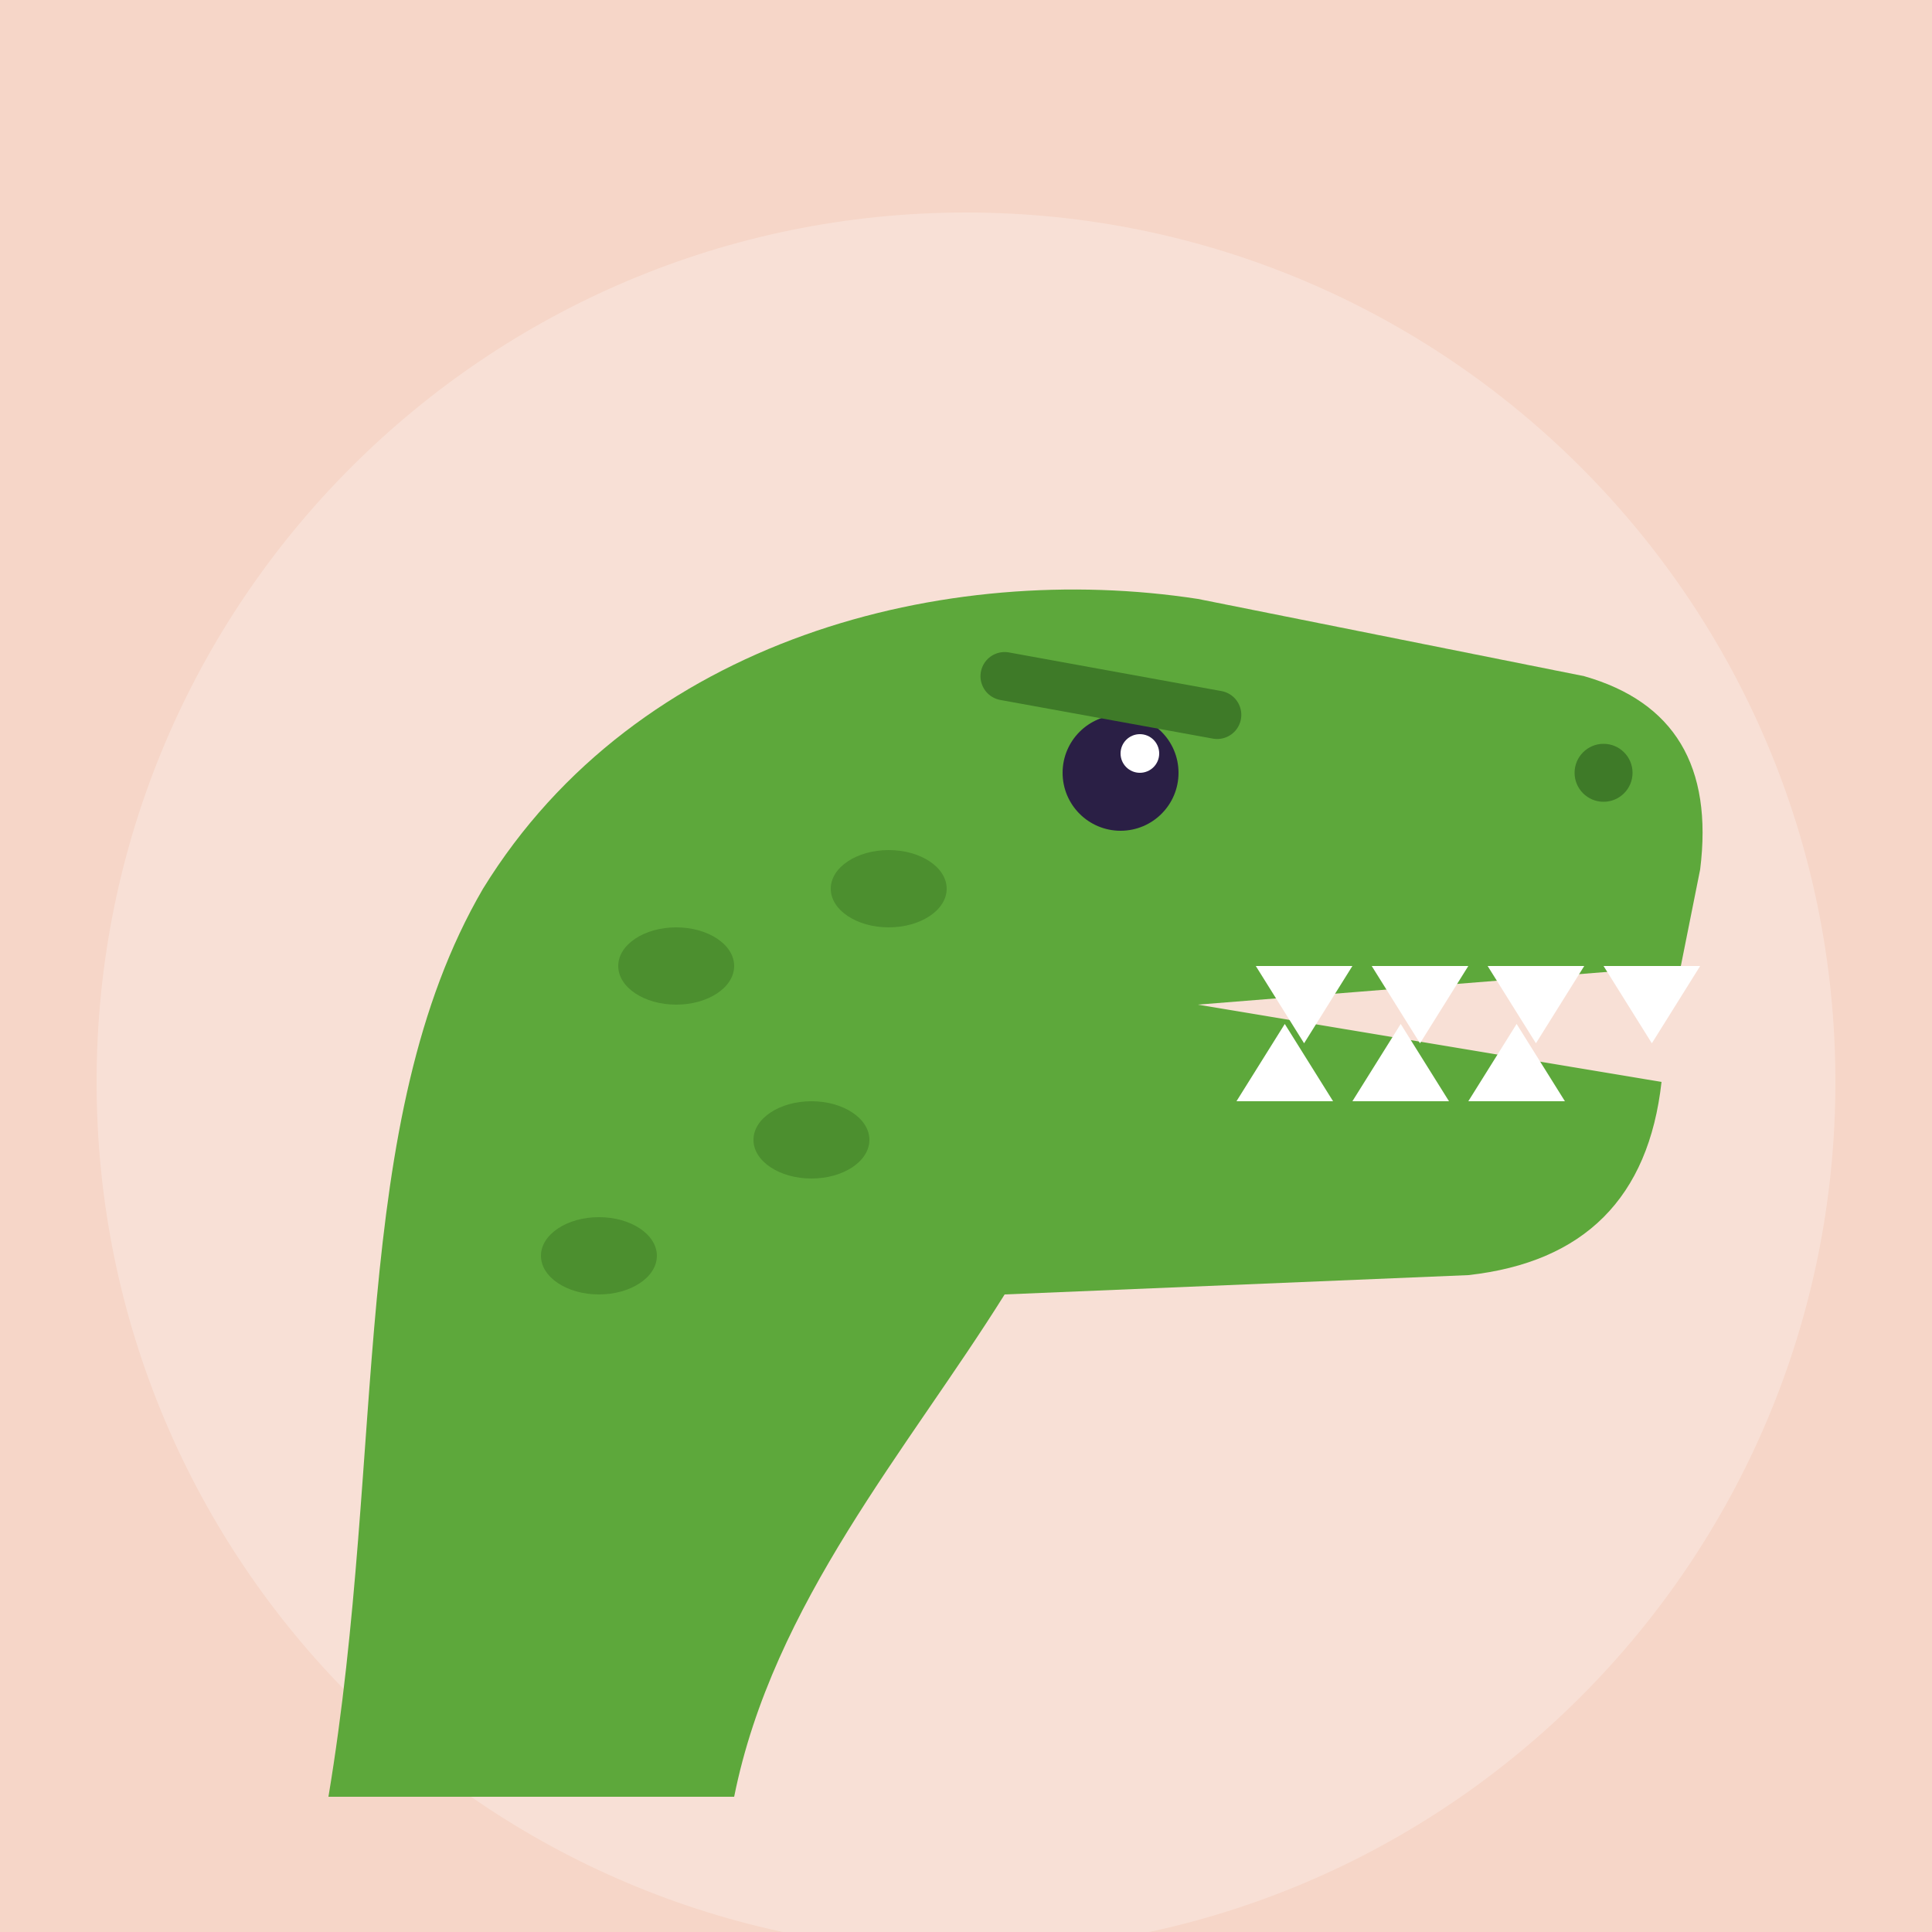
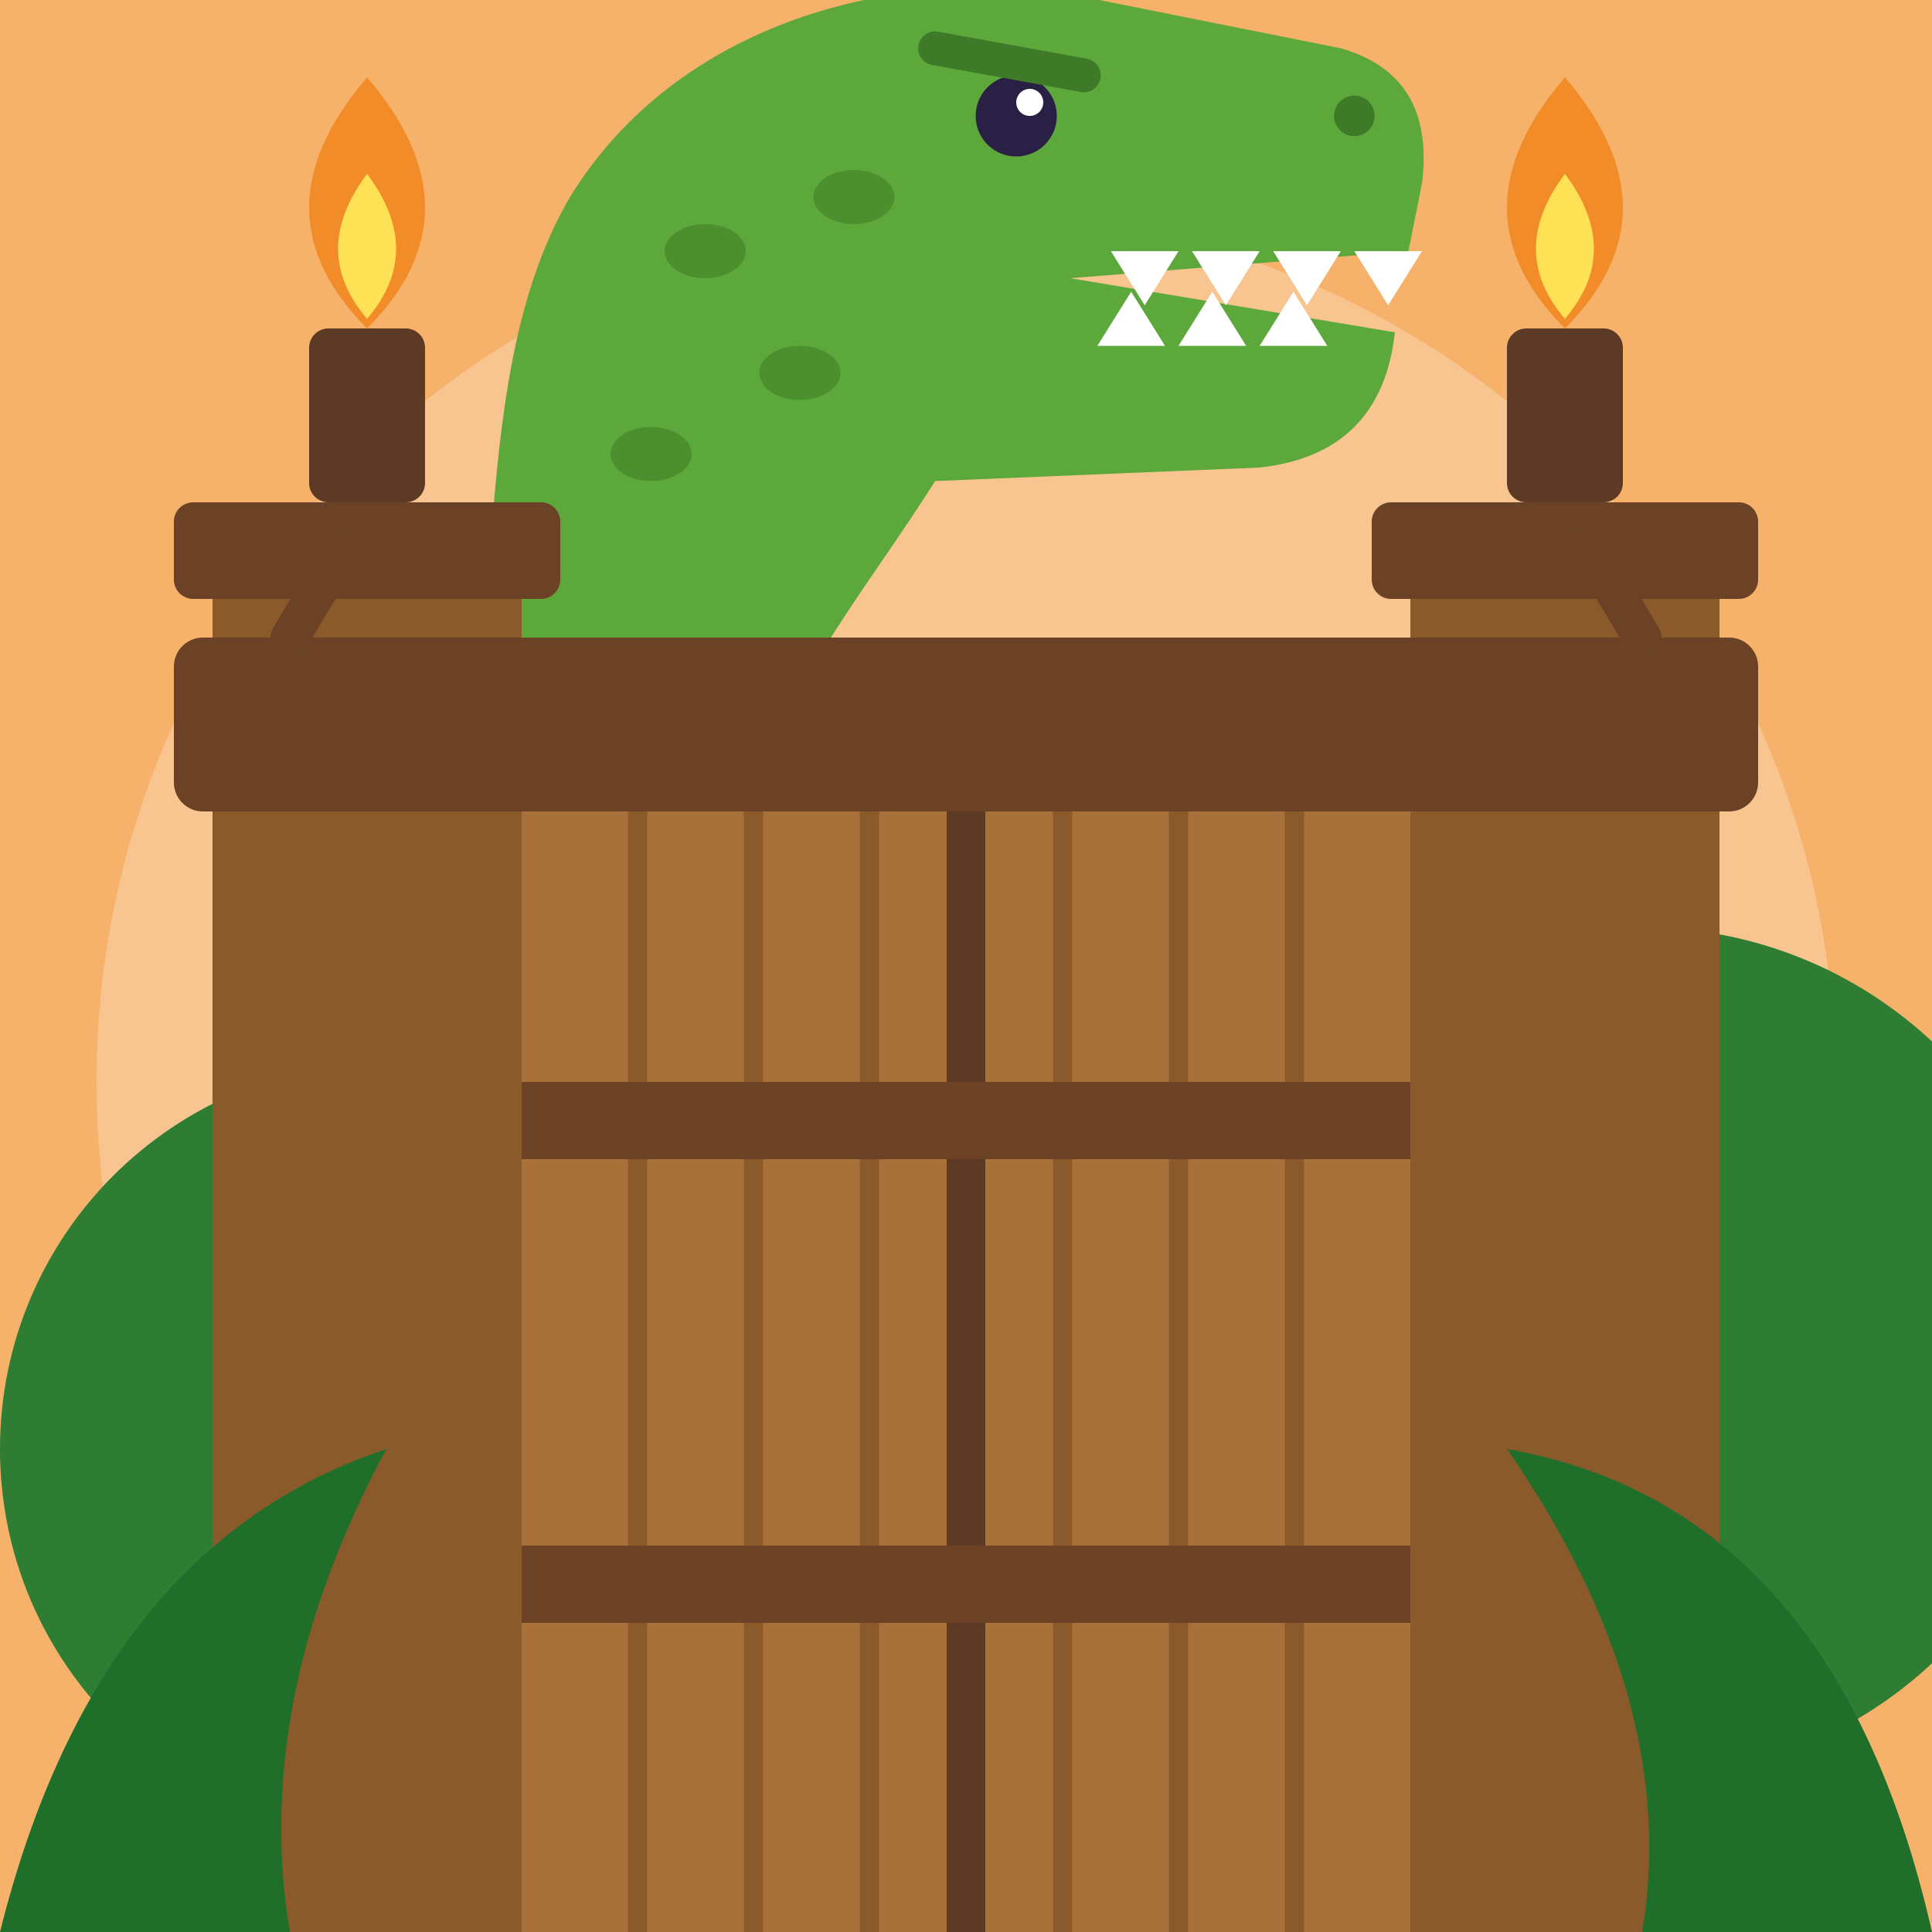
<svg xmlns="http://www.w3.org/2000/svg" viewBox="0 0 200 200">
-   <rect width="200" height="200" fill="#F6D6C8" />
+   <rect width="200" height="200" fill="#F6B26B" />
  <circle cx="100" cy="112" r="90" fill="#fff" opacity=".25" />
-   <path d="M34 186 C40 150 36 116 50 92 C66 66 98 58 124 62 L164 70 Q178 74 176 90 L174 100 L124 104 L172 112 Q170 130 152 132 L104 134 C94 150 80 166 76 186 Z" fill="#5DA83B" />
-   <path d="M130 100 L135 108 L140 100 Z" fill="#fff" />
-   <path d="M142 100 L147 108 L152 100 Z" fill="#fff" />
-   <path d="M154 100 L159 108 L164 100 Z" fill="#fff" />
-   <path d="M166 100 L171 108 L176 100 Z" fill="#fff" />
-   <path d="M128 114 L133 106 L138 114 Z" fill="#fff" />
-   <path d="M140 114 L145 106 L150 114 Z" fill="#fff" />
-   <path d="M152 114 L157 106 L162 114 Z" fill="#fff" />
-   <circle cx="116" cy="80" r="6" fill="#2A1F45" />
-   <circle cx="118" cy="78" r="2" fill="#fff" />
-   <path d="M104 70 L126 74" fill="none" stroke="#3E7A28" stroke-width="5" stroke-linecap="round" stroke-linejoin="round" />
-   <circle cx="166" cy="80" r="3" fill="#3E7A28" />
-   <ellipse cx="70" cy="100" rx="6" ry="4" fill="#4C8F2F" />
-   <ellipse cx="84" cy="118" rx="6" ry="4" fill="#4C8F2F" />
-   <ellipse cx="62" cy="130" rx="6" ry="4" fill="#4C8F2F" />
-   <ellipse cx="92" cy="92" rx="6" ry="4" fill="#4C8F2F" />
+   <circle cx="40" cy="150" r="40" fill="#2E7D32" />
+   <circle cx="170" cy="140" r="44" fill="#2E7D32" />
+   <circle cx="100" cy="180" r="50" fill="#3E8E41" />
+   <g transform="translate(-6 -74)">
+     <g transform="translate(100 100) scale(0.7) translate(-100 -100)">
+       <path d="M34 186 C40 150 36 116 50 92 C66 66 98 58 124 62 L164 70 Q178 74 176 90 L174 100 L124 104 L172 112 Q170 130 152 132 L104 134 C94 150 80 166 76 186 Z" fill="#5DA83B" />
+       <path d="M130 100 L135 108 L140 100 Z" fill="#fff" />
+       <path d="M142 100 L147 108 L152 100 Z" fill="#fff" />
+       <path d="M154 100 L159 108 L164 100 Z" fill="#fff" />
+       <path d="M166 100 L171 108 L176 100 Z" fill="#fff" />
+       <path d="M128 114 L133 106 L138 114 Z" fill="#fff" />
+       <path d="M140 114 L145 106 L150 114 Z" fill="#fff" />
+       <path d="M152 114 L157 106 L162 114 Z" fill="#fff" />
+       <circle cx="116" cy="80" r="6" fill="#2A1F45" />
+       <circle cx="118" cy="78" r="2" fill="#fff" />
+       <path d="M104 70 L126 74" fill="none" stroke="#3E7A28" stroke-width="5" stroke-linecap="round" stroke-linejoin="round" />
+       <circle cx="166" cy="80" r="3" fill="#3E7A28" />
+       <ellipse cx="70" cy="100" rx="6" ry="4" fill="#4C8F2F" />
+       <ellipse cx="84" cy="118" rx="6" ry="4" fill="#4C8F2F" />
+       <ellipse cx="62" cy="130" rx="6" ry="4" fill="#4C8F2F" />
+       <ellipse cx="92" cy="92" rx="6" ry="4" fill="#4C8F2F" />
+     </g>
+   </g>
+   <rect x="54" y="84" width="92" height="116" rx="0" fill="#A9713A" />
+   <path d="M66 84 V200 M78 84 V200 M90 84 V200 M110 84 V200 M122 84 V200 M134 84 V200" fill="none" stroke="#8B5A2B" stroke-width="2" stroke-linecap="round" stroke-linejoin="round" />
+   <path d="M100 84 V200" fill="none" stroke="#5C3A26" stroke-width="4" stroke-linecap="round" stroke-linejoin="round" />
+   <rect x="54" y="112" width="92" height="8" rx="0" fill="#6B4226" />
+   <rect x="54" y="160" width="92" height="8" rx="0" fill="#6B4226" />
+   <rect x="22" y="60" width="32" height="140" rx="0" fill="#8B5A2B" />
+   <rect x="146" y="60" width="32" height="140" rx="0" fill="#8B5A2B" />
+   <rect x="18" y="52" width="40" height="10" rx="2" fill="#6B4226" />
+   <rect x="142" y="52" width="40" height="10" rx="2" fill="#6B4226" />
+   <rect x="18" y="66" width="164" height="18" rx="3" fill="#6B4226" />
+   <path d="M30 66 L36 56 M170 66 L164 56" fill="none" stroke="#6B4226" stroke-width="4" stroke-linecap="round" stroke-linejoin="round" />
+   <rect x="32" y="34" width="12" height="18" rx="2" fill="#5C3A26" />
+   <path d="M38 8 Q50 22 38 34 Q26 22 38 8 Z" fill="#F28C28" />
+   <path d="M38 18 Q44 26 38 33 Q32 26 38 18 Z" fill="#FFE156" />
+   <rect x="156" y="34" width="12" height="18" rx="2" fill="#5C3A26" />
+   <path d="M162 8 Q174 22 162 34 Q150 22 162 8 Z" fill="#F28C28" />
+   <path d="M162 18 Q168 26 162 33 Q156 26 162 18 Z" fill="#FFE156" />
+   <path d="M0 200 Q10 160 40 150 Q26 176 30 200 Z" fill="#1F6E2A" />
+   <path d="M200 200 Q190 156 156 150 Q174 176 170 200 Z" fill="#1F6E2A" />
</svg>
